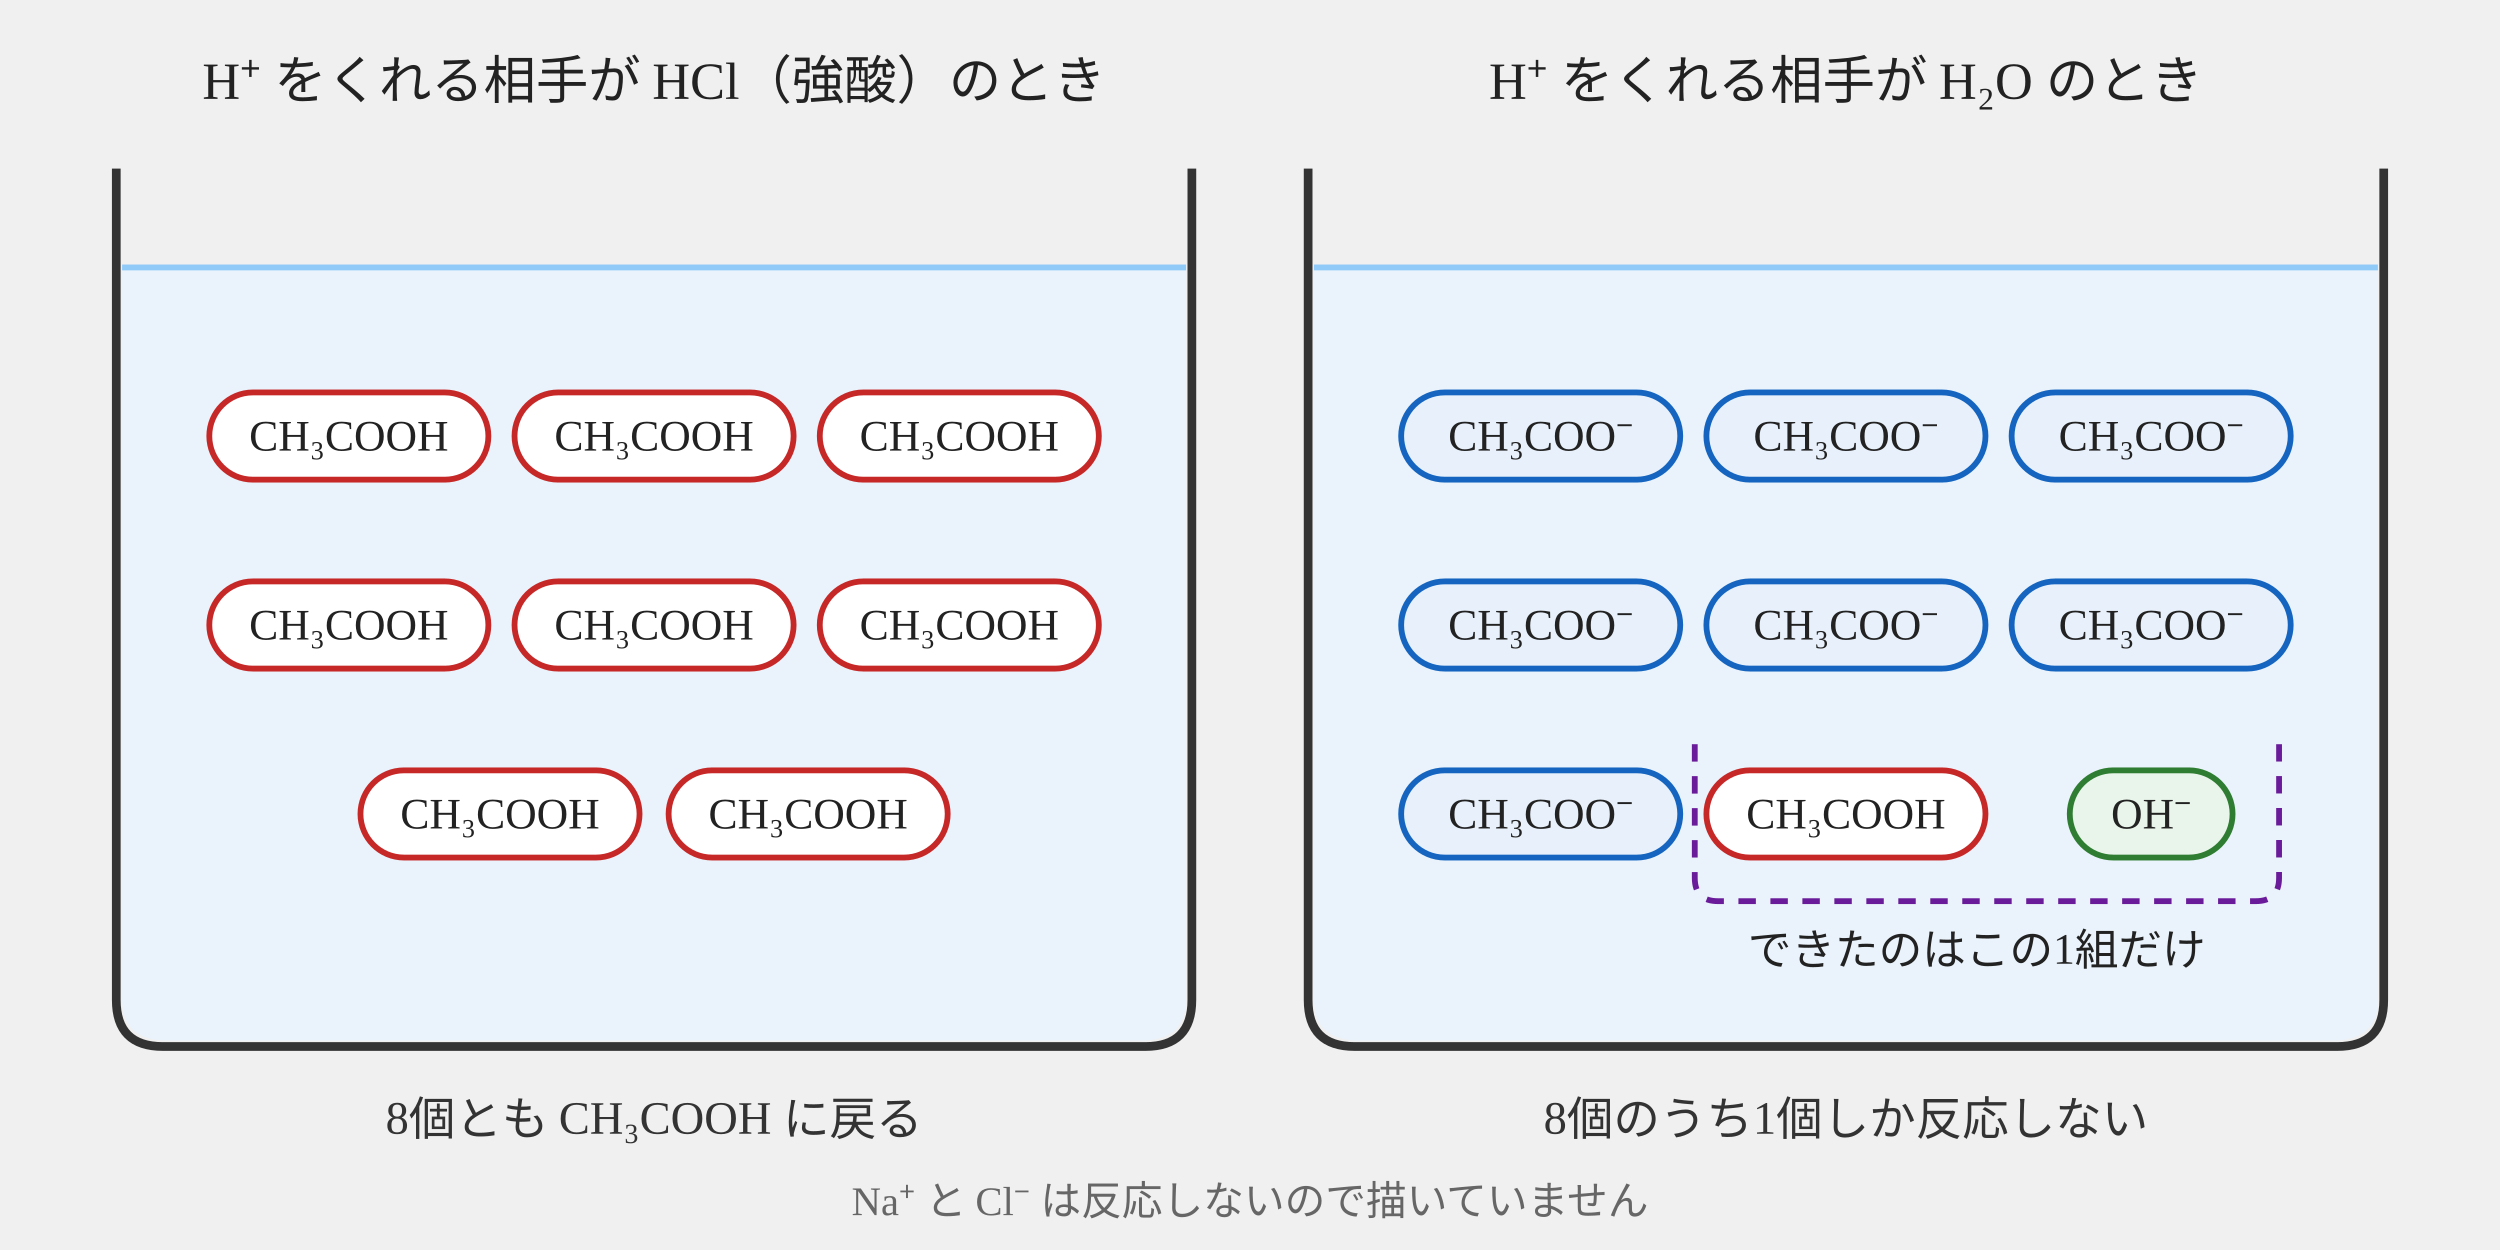
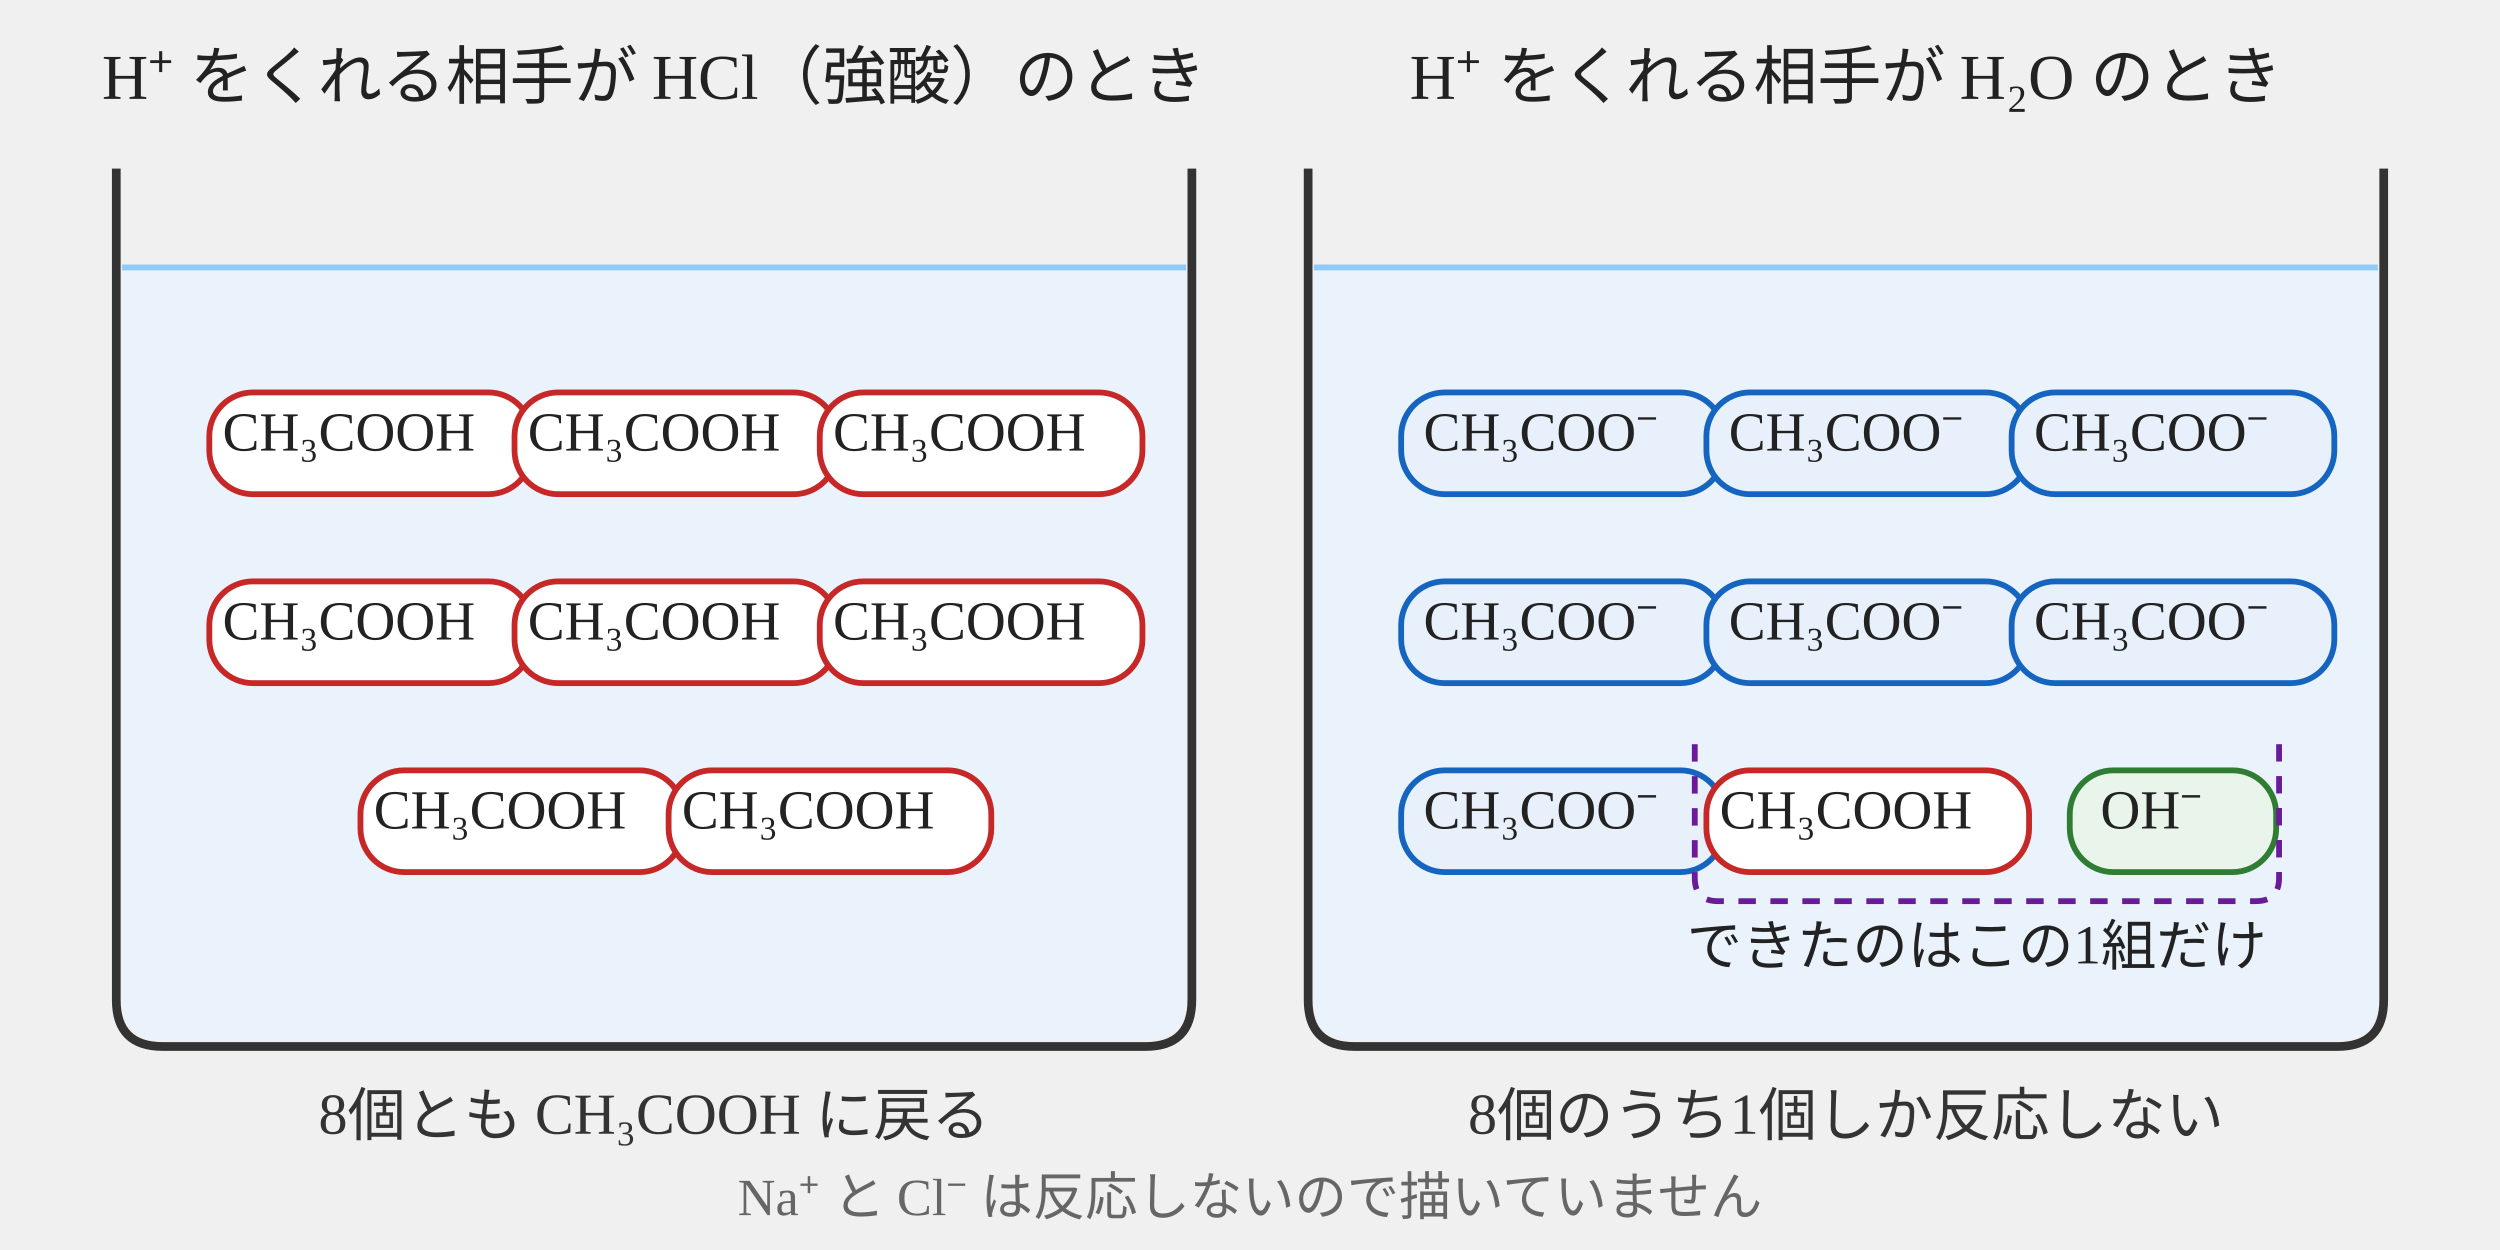
<svg xmlns="http://www.w3.org/2000/svg" width="668.889" height="334.444" viewBox="0 0 860 430" role="img">
  <style>
    .beaker { fill: none; stroke: #333; stroke-width: 3; }
    .water { fill: #eaf3fb; stroke: none; }
    .surf { stroke: #90caf9; stroke-width: 2; fill: none; }
-     .ttl { font-size: 18px; fill: #222; text-anchor: middle; }
-     .note { font-size: 16px; fill: #333; text-anchor: middle; }
-     .foot { font-size: 14px; fill: #666; text-anchor: middle; }
-     .p { font-size: 15px; text-anchor: middle; fill: #222; }
+     .ttl { font-size: 22px; fill: #222; text-anchor: middle; }
+     .note { font-size: 20px; fill: #333; text-anchor: middle; }
+     .foot { font-size: 18px; fill: #666; text-anchor: middle; }
+     .p { font-size: 19px; text-anchor: middle; fill: #222; }
  </style>
  <text class="ttl" x="225" y="34">H⁺ をくれる相手が HCl（強酸）のとき</text>
  <path class="water" d="M 42 92 L 42 344 Q 42 358 58 358 L 392 358 Q 408 358 408 344 L 408 92 Z" />
  <path class="beaker" d="M 40 58 L 40 344 Q 40 360 56 360 L 394 360 Q 410 360 410 344 L 410 58" />
  <path class="surf" d="M 42 92 L 408 92" />
  <g>
-     <rect x="72" y="135" width="96" height="30" rx="15" fill="#fff" stroke="#c62828" stroke-width="2" />
+     <rect x="72" y="135" width="111" height="35" rx="15" fill="#fff" stroke="#c62828" stroke-width="2" />
    <text class="p" x="120" y="155">CH₃COOH</text>
-     <rect x="177" y="135" width="96" height="30" rx="15" fill="#fff" stroke="#c62828" stroke-width="2" />
+     <rect x="177" y="135" width="111" height="35" rx="15" fill="#fff" stroke="#c62828" stroke-width="2" />
    <text class="p" x="225" y="155">CH₃COOH</text>
-     <rect x="282" y="135" width="96" height="30" rx="15" fill="#fff" stroke="#c62828" stroke-width="2" />
+     <rect x="282" y="135" width="111" height="35" rx="15" fill="#fff" stroke="#c62828" stroke-width="2" />
    <text class="p" x="330" y="155">CH₃COOH</text>
-     <rect x="72" y="200" width="96" height="30" rx="15" fill="#fff" stroke="#c62828" stroke-width="2" />
+     <rect x="72" y="200" width="111" height="35" rx="15" fill="#fff" stroke="#c62828" stroke-width="2" />
    <text class="p" x="120" y="220">CH₃COOH</text>
-     <rect x="177" y="200" width="96" height="30" rx="15" fill="#fff" stroke="#c62828" stroke-width="2" />
+     <rect x="177" y="200" width="111" height="35" rx="15" fill="#fff" stroke="#c62828" stroke-width="2" />
    <text class="p" x="225" y="220">CH₃COOH</text>
-     <rect x="282" y="200" width="96" height="30" rx="15" fill="#fff" stroke="#c62828" stroke-width="2" />
+     <rect x="282" y="200" width="111" height="35" rx="15" fill="#fff" stroke="#c62828" stroke-width="2" />
    <text class="p" x="330" y="220">CH₃COOH</text>
-     <rect x="124" y="265" width="96" height="30" rx="15" fill="#fff" stroke="#c62828" stroke-width="2" />
+     <rect x="124" y="265" width="111" height="35" rx="15" fill="#fff" stroke="#c62828" stroke-width="2" />
    <text class="p" x="172" y="285">CH₃COOH</text>
-     <rect x="230" y="265" width="96" height="30" rx="15" fill="#fff" stroke="#c62828" stroke-width="2" />
+     <rect x="230" y="265" width="111" height="35" rx="15" fill="#fff" stroke="#c62828" stroke-width="2" />
    <text class="p" x="278" y="285">CH₃COOH</text>
  </g>
  <text class="note" x="225" y="390">8個とも CH₃COOH に戻る</text>
  <text class="ttl" x="635" y="34">H⁺ をくれる相手が H₂O のとき</text>
  <path class="water" d="M 452 92 L 452 344 Q 452 358 468 358 L 802 358 Q 818 358 818 344 L 818 92 Z" />
  <path class="beaker" d="M 450 58 L 450 344 Q 450 360 466 360 L 804 360 Q 820 360 820 344 L 820 58" />
  <path class="surf" d="M 452 92 L 818 92" />
  <g fill="#e8f1fb" stroke="#1565c0" stroke-width="2">
-     <rect x="482" y="135" width="96" height="30" rx="15" />
-     <rect x="587" y="135" width="96" height="30" rx="15" />
-     <rect x="692" y="135" width="96" height="30" rx="15" />
-     <rect x="482" y="200" width="96" height="30" rx="15" />
-     <rect x="587" y="200" width="96" height="30" rx="15" />
-     <rect x="692" y="200" width="96" height="30" rx="15" />
-     <rect x="482" y="265" width="96" height="30" rx="15" />
+     <rect x="482" y="135" width="111" height="35" rx="15" />
+     <rect x="587" y="135" width="111" height="35" rx="15" />
+     <rect x="692" y="135" width="111" height="35" rx="15" />
+     <rect x="482" y="200" width="111" height="35" rx="15" />
+     <rect x="587" y="200" width="111" height="35" rx="15" />
+     <rect x="692" y="200" width="111" height="35" rx="15" />
+     <rect x="482" y="265" width="111" height="35" rx="15" />
  </g>
  <text class="p" x="530" y="155">CH₃COO⁻</text>
  <text class="p" x="635" y="155">CH₃COO⁻</text>
  <text class="p" x="740" y="155">CH₃COO⁻</text>
  <text class="p" x="530" y="220">CH₃COO⁻</text>
  <text class="p" x="635" y="220">CH₃COO⁻</text>
  <text class="p" x="740" y="220">CH₃COO⁻</text>
  <text class="p" x="530" y="285">CH₃COO⁻</text>
-   <rect x="587" y="265" width="96" height="30" rx="15" fill="#fff" stroke="#c62828" stroke-width="2" />
+   <rect x="587" y="265" width="111" height="35" rx="15" fill="#fff" stroke="#c62828" stroke-width="2" />
  <text class="p" x="635" y="285">CH₃COOH</text>
-   <rect x="712" y="265" width="56" height="30" rx="15" fill="#e9f5ea" stroke="#2e7d32" stroke-width="2" />
+   <rect x="712" y="265" width="71" height="35" rx="15" fill="#e9f5ea" stroke="#2e7d32" stroke-width="2" />
  <text class="p" x="740" y="285">OH⁻</text>
  <path d="M 583 256 L 583 302 Q 583 310 591 310 L 776 310 Q 784 310 784 302 L 784 256" fill="none" stroke="#6a1b9a" stroke-width="2" stroke-dasharray="6 5" />
  <text class="p" x="680" y="332" fill="#6a1b9a">できたのはこの1組だけ</text>
  <text class="note" x="635" y="390">8個のうち1個しか反応しない</text>
  <text class="foot" x="430" y="418">Na⁺ と Cl⁻ は反応しないので描いていません</text>
</svg>
